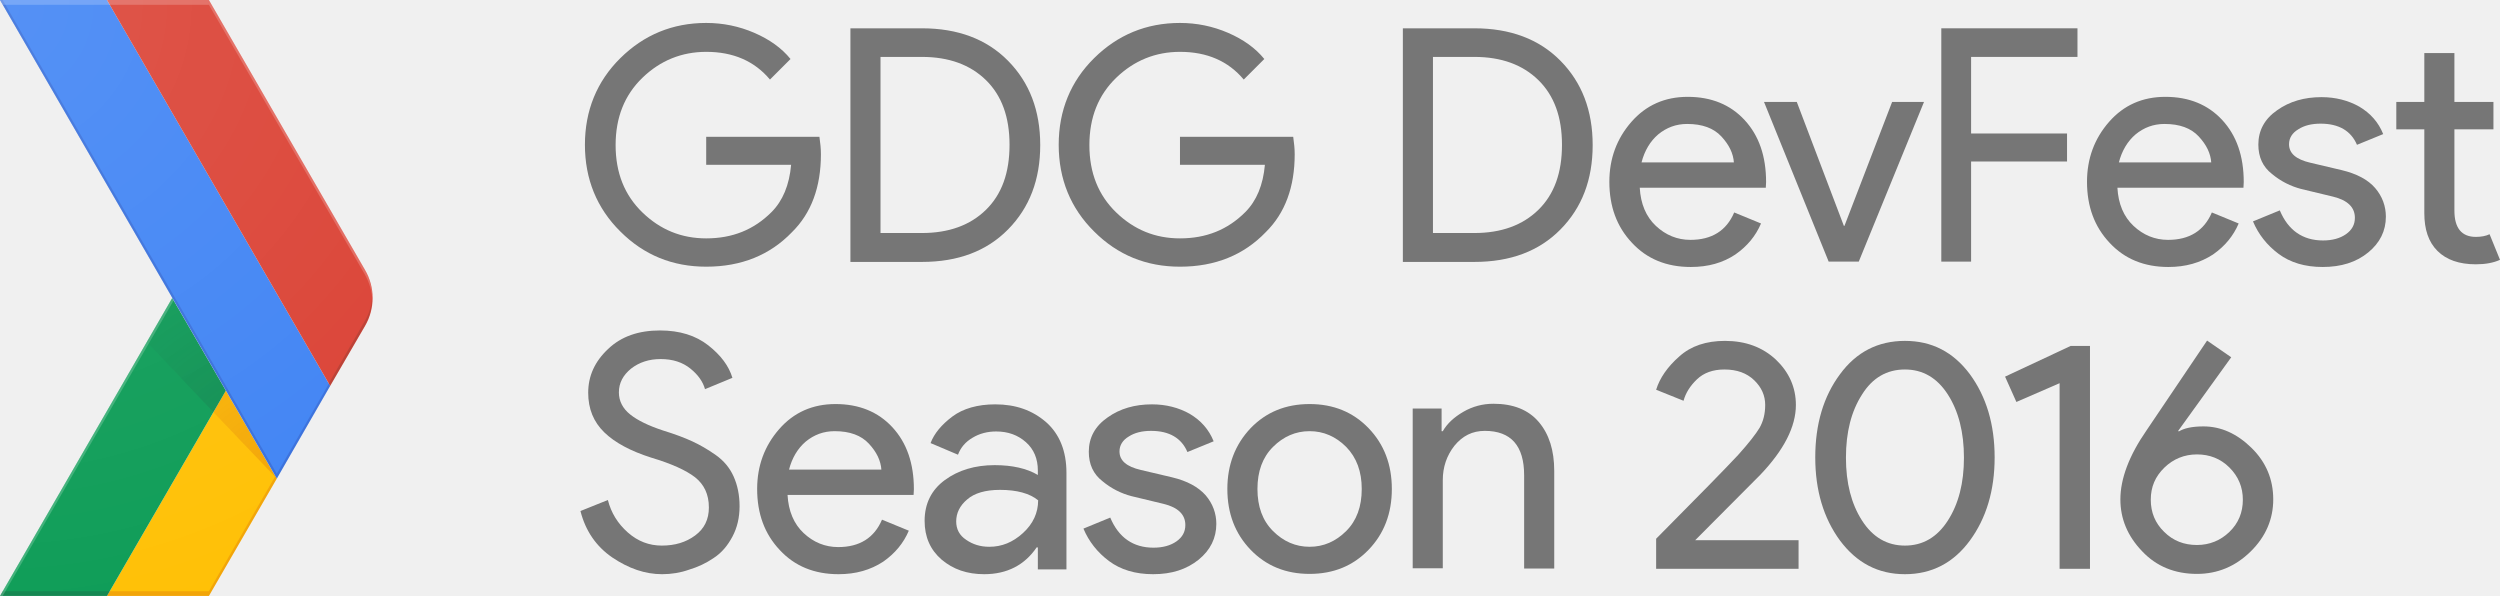
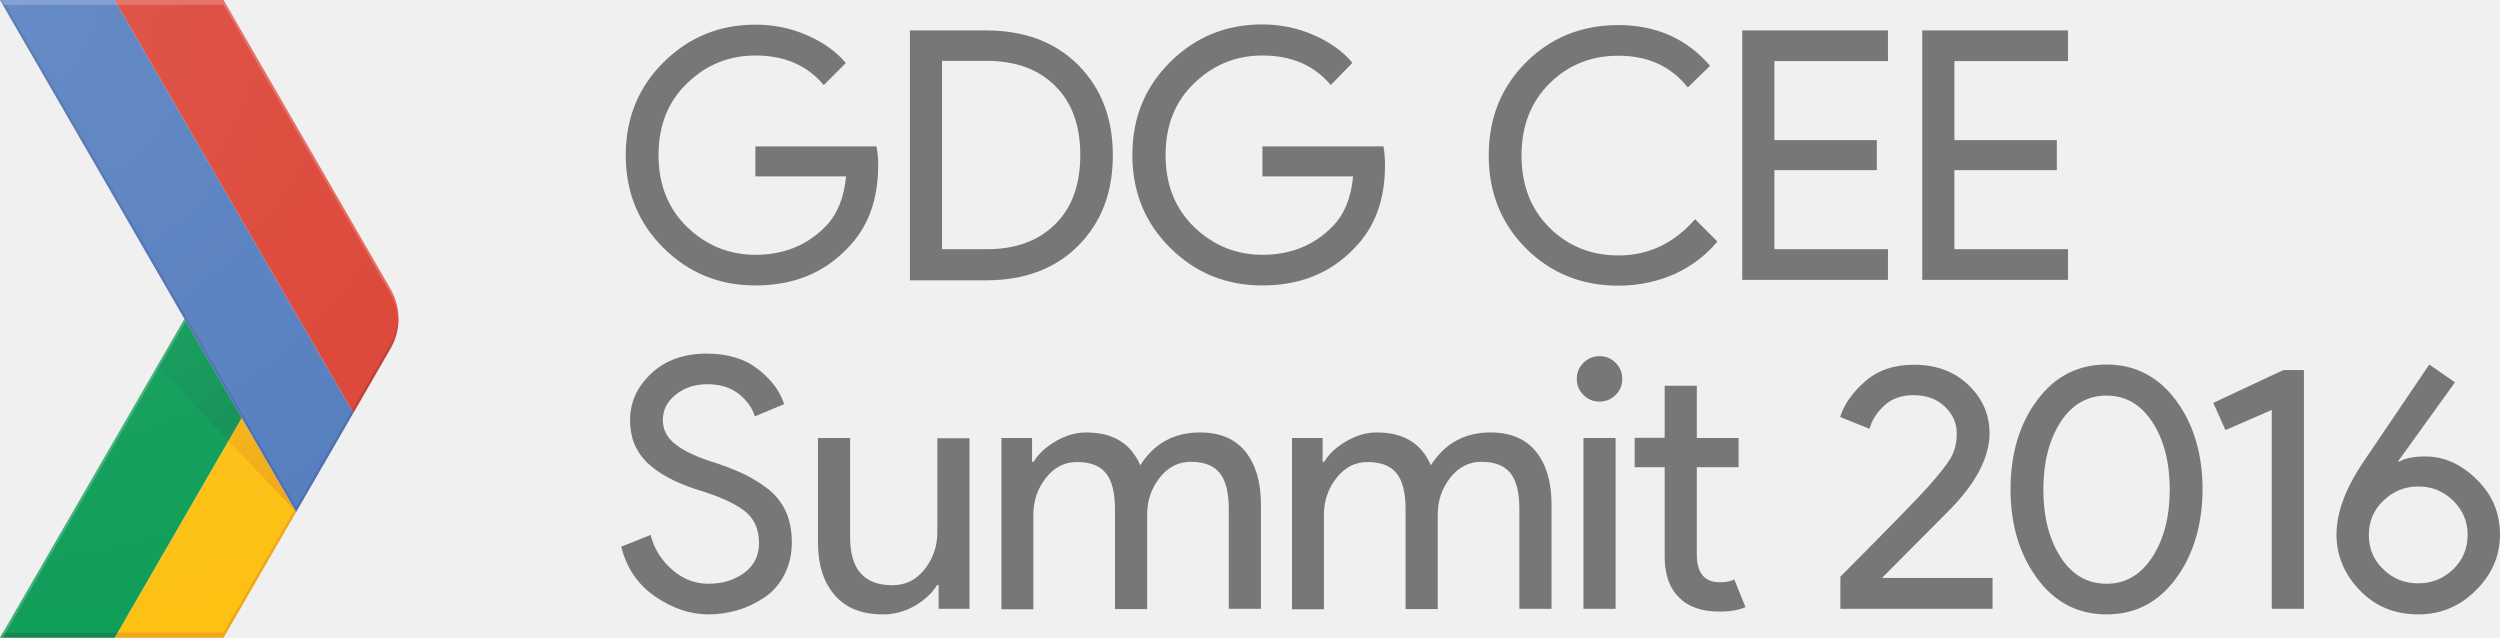
- <svg xmlns="http://www.w3.org/2000/svg" id="Layer_4" viewBox="0 0 839 200">
-   <style>.st0{fill:none;} .st1{fill:#FFC107;} .st2{fill:#0F9D58;} .st3{opacity:0.2;fill:#BF360C;enable-background:new ;} .st4{opacity:0.2;fill:#263238;enable-background:new ;} .st5{opacity:0.2;fill:#FFFFFF;enable-background:new ;} .st6{fill:url(#XMLID_126_);} .st7{fill:url(#XMLID_127_);} .st8{fill:#4285F4;} .st9{fill:#DB4437;} .st10{opacity:0.2;fill:#1A237E;enable-background:new ;} .st11{opacity:0.2;fill:#3E2723;enable-background:new ;} .st12{fill:url(#XMLID_128_);} .st13{fill:#767676;}</style>
+ <svg xmlns="http://www.w3.org/2000/svg" id="Layer_1" viewBox="0 0 1166.6 297.6">
+   <style>.st0{fill:none;} .st1{fill:#FDC113;} .st2{fill:#0F9D58;} .st3{opacity:0.2;fill:#BE3B26;enable-background:new ;} .st4{opacity:0.2;fill:#273339;enable-background:new ;} .st5{opacity:0.2;fill:#FFFFFF;enable-background:new ;} .st6{fill:url(#XMLID_7_);} .st7{fill:url(#XMLID_8_);} .st8{fill:#557EBF;} .st9{fill:#DC4537;} .st10{opacity:0.2;fill:#2D3079;enable-background:new ;} .st11{opacity:0.2;fill:#3E2823;enable-background:new ;} .st12{fill:url(#XMLID_9_);} .st13{fill:#777777;}</style>
  <g id="XMLID_60_">
    <g id="XMLID_61_">
-       <g id="XMLID_62_">
-         <path id="XMLID_106_" class="st0" d="M122.5 90.6L70.1 0H0l57.8 100L0 200h70.1l52.4-90.6c3.3-5.8 3.3-13 0-18.8z" />
-         <path id="XMLID_105_" class="st1" d="M92.4 159.8l-16.6-28.7L35.9 200h34.2l22.8-39.4z" />
-         <path id="XMLID_104_" class="st0" d="M122.5 90.6L70.1 0H0l57.8 100L0 200h70.1l52.4-90.6c3.3-5.8 3.3-13 0-18.8z" />
-         <path id="XMLID_103_" class="st2" d="M57.8 100l18 31.1L35.9 200H0z" />
-         <path id="XMLID_102_" class="st0" d="M122.5 90.6L70.1 0H0l57.8 100L0 200h70.1l52.4-90.6c3.3-5.8 3.3-13 0-18.8z" />
-         <path id="XMLID_101_" class="st3" d="M70.1 198.4H36.8l-.9 1.6h34.2l22.8-39.4-.5-.8z" />
-         <path id="XMLID_100_" class="st0" d="M122.5 90.6L70.1 0H0l57.8 100L0 200h70.1l52.4-90.6c3.3-5.8 3.3-13 0-18.8z" />
-         <path id="XMLID_99_" class="st4" d="M.9 198.4L0 200h35.9l.9-1.6z" />
-         <path id="XMLID_98_" class="st0" d="M122.5 90.6L70.1 0H0l57.8 100L0 200h70.1l52.4-90.6c3.3-5.8 3.3-13 0-18.8z" />
-         <path id="XMLID_96_" class="st5" d="M0 200h.9l57.4-99.2-.5-.8z" />
-         <path id="XMLID_94_" class="st0" d="M122.5 90.6L70.1 0H0l57.8 100L0 200h70.1l52.4-90.6c3.3-5.8 3.3-13 0-18.8z" />
-         <radialGradient id="XMLID_126_" cx="92.62" cy="2707.501" r="69.162" gradientTransform="matrix(1 0 0 -1 0 2867.46)" gradientUnits="userSpaceOnUse">
-           <stop offset="0" stop-color="#BF360C" stop-opacity=".2" />
-           <stop offset="1" stop-color="#BF360C" stop-opacity=".02" />
+       <g id="XMLID_2_">
+         <path id="XMLID_106_" class="st0" d="M182.2 134.8L104.3 0H0l86.1 148.8L0 297.6h104.3l78-134.8c4.9-8.7 4.9-19.3-.1-28z" />
+         <path id="XMLID_105_" class="st1" d="M137.5 237.8L112.8 195 53.5 297.6h50.8l33.9-58.7z" />
+         <path id="XMLID_104_" class="st0" d="M182.2 134.8L104.3 0H0l86.1 148.8L0 297.6h104.3l78-134.8c4.9-8.7 4.9-19.3-.1-28z" />
+         <path id="XMLID_103_" class="st2" d="M86.1 148.8l26.7 46.2-59.3 102.6H0z" />
+         <path id="XMLID_102_" class="st0" d="M182.2 134.8L104.3 0H0l86.1 148.8L0 297.6h104.3l78-134.8c4.9-8.7 4.9-19.3-.1-28z" />
+         <path id="XMLID_101_" class="st3" d="M104.3 295.2H54.8l-1.3 2.4h50.8l33.9-58.7-.7-1.1z" />
+         <path id="XMLID_100_" class="st0" d="M182.2 134.8L104.3 0H0l86.1 148.8L0 297.6h104.3l78-134.8c4.9-8.7 4.9-19.3-.1-28z" />
+         <path id="XMLID_99_" class="st4" d="M1.3 295.2L0 297.6h53.5l1.3-2.4z" />
+         <path id="XMLID_98_" class="st0" d="M182.2 134.8L104.3 0H0l86.1 148.8L0 297.6h104.3l78-134.8c4.9-8.7 4.9-19.3-.1-28z" />
+         <path id="XMLID_96_" class="st5" d="M0 297.6h1.3l85.4-147.7-.6-1.1z" />
+         <path id="XMLID_94_" class="st0" d="M182.2 134.8L104.3 0H0l86.1 148.8L0 297.6h104.3l78-134.8c4.9-8.7 4.9-19.3-.1-28z" />
+         <radialGradient id="XMLID_7_" cx="137.804" cy="61.684" r="102.902" gradientTransform="matrix(1 0 0 -1 0 299.68)" gradientUnits="userSpaceOnUse">
+           <stop offset="0" stop-color="#BE3B26" stop-opacity=".2" />
+           <stop offset="1" stop-color="#BE3B26" stop-opacity=".02" />
        </radialGradient>
-         <path id="XMLID_92_" class="st6" d="M92.9 160.6l-17.1-29.5-4.2 7.2z" />
-         <path id="XMLID_90_" class="st0" d="M122.5 90.6L70.1 0H0l57.8 100L0 200h70.1l52.4-90.6c3.3-5.8 3.3-13 0-18.8z" />
-         <radialGradient id="XMLID_127_" cx="92.423" cy="2707.063" r="69.723" gradientTransform="matrix(1 0 0 -1 0 2867.46)" gradientUnits="userSpaceOnUse">
-           <stop offset="0" stop-color="#263238" stop-opacity=".2" />
-           <stop offset="1" stop-color="#263238" stop-opacity=".02" />
+         <path id="XMLID_92_" class="st6" d="M138.2 238.9L112.8 195l-6.2 10.8z" />
+         <path id="XMLID_90_" class="st0" d="M182.2 134.8L104.3 0H0l86.1 148.8L0 297.6h104.3l78-134.8c4.9-8.7 4.9-19.3-.1-28z" />
+         <radialGradient id="XMLID_8_" cx="137.511" cy="61.033" r="103.737" gradientTransform="matrix(1 0 0 -1 0 299.68)" gradientUnits="userSpaceOnUse">
+           <stop offset="0" stop-color="#273339" stop-opacity=".2" />
+           <stop offset="1" stop-color="#273339" stop-opacity=".02" />
        </radialGradient>
-         <path id="XMLID_89_" class="st7" d="M71.6 138.3l4.2-7.2-18-31.1-8.5 14.8z" />
-         <path id="XMLID_88_" class="st0" d="M122.5 90.6L70.1 0H0l57.8 100L0 200h70.1l52.4-90.6c3.3-5.8 3.3-13 0-18.8z" />
+         <path id="XMLID_89_" class="st7" d="M106.6 205.8l6.2-10.8-26.7-46.2-12.8 22.1z" />
+         <path id="XMLID_88_" class="st0" d="M182.2 134.8L104.3 0H0l86.1 148.8L0 297.6h104.3l78-134.8c4.9-8.7 4.9-19.3-.1-28z" />
        <g id="XMLID_85_">
          <g id="XMLID_86_">
-             <path id="XMLID_87_" class="st8" d="M35.9 0H0l92.9 160.6 17.9-31.1z" />
+             <path id="XMLID_87_" class="st8" d="M53.5 0H0l138.2 238.9 26.7-46.2z" />
          </g>
        </g>
-         <path id="XMLID_84_" class="st0" d="M122.5 90.6L70.1 0H0l57.8 100L0 200h70.1l52.4-90.6c3.3-5.8 3.3-13 0-18.8z" />
-         <path id="XMLID_83_" class="st9" d="M122.5 109.4c3.4-5.8 3.4-13 0-18.8L70.1 0H35.9l74.9 129.5 11.7-20.1z" />
-         <path id="XMLID_82_" class="st0" d="M122.5 90.6L70.1 0H0l57.8 100L0 200h70.1l52.4-90.6c3.3-5.8 3.3-13 0-18.8z" />
-         <path id="XMLID_71_" class="st10" d="M110.8 129.5l-.4-.8L92.9 159 .9 0H0l92.9 160.6 17.9-31.1z" />
-         <path id="XMLID_69_" class="st0" d="M122.5 90.6L70.1 0H0l57.8 100L0 200h70.1l52.4-90.6c3.3-5.8 3.3-13 0-18.8z" />
-         <path id="XMLID_67_" class="st5" d="M70.1 1.6l52.4 90.6c1.5 2.7 2.3 5.6 2.5 8.6.1-3.5-.7-7-2.5-10.2L70.1 0H0l.9 1.6h69.2z" />
-         <path id="XMLID_66_" class="st0" d="M122.5 90.6L70.1 0H0l57.8 100L0 200h70.1l52.4-90.6c3.3-5.8 3.3-13 0-18.8z" />
-         <path id="XMLID_65_" class="st11" d="M110.8 129.5l11.6-20.1c1.8-3.1 2.6-6.7 2.5-10.2-.1 3-.9 5.9-2.5 8.6l-12.1 20.9.5.8z" />
-         <path id="XMLID_64_" class="st0" d="M122.5 90.6L70.1 0H0l57.8 100L0 200h70.1l52.4-90.6c3.3-5.8 3.3-13 0-18.8z" />
-         <radialGradient id="XMLID_128_" cx="-1.563" cy="2865.898" r="209.922" gradientTransform="matrix(1 0 0 -1 0 2867.46)" gradientUnits="userSpaceOnUse">
+         <path id="XMLID_84_" class="st0" d="M182.2 134.8L104.3 0H0l86.1 148.8L0 297.6h104.3l78-134.8c4.9-8.7 4.9-19.3-.1-28z" />
+         <path id="XMLID_83_" class="st9" d="M182.2 162.7c5-8.6 5-19.3 0-27.9L104.3 0H53.5l111.4 192.7 17.3-30z" />
+         <path id="XMLID_82_" class="st0" d="M182.2 134.8L104.3 0H0l86.1 148.8L0 297.6h104.3l78-134.8c4.9-8.7 4.9-19.3-.1-28z" />
+         <path id="XMLID_71_" class="st10" d="M164.9 192.7l-.7-1.2-26 45.1L1.3 0H0l138.2 238.9 26.7-46.2z" />
+         <path id="XMLID_69_" class="st0" d="M182.2 134.8L104.3 0H0l86.1 148.8L0 297.6h104.3l78-134.8c4.9-8.7 4.9-19.3-.1-28z" />
+         <path id="XMLID_67_" class="st5" d="M104.3 2.3l78 134.8c2.3 4 3.5 8.4 3.7 12.8.2-5.2-1-10.5-3.7-15.1L104.3 0H0l1.3 2.3h103z" />
+         <path id="XMLID_5_" class="st0" d="M182.2 134.8L104.3 0H0l86.1 148.8L0 297.6h104.3l78-134.8c4.9-8.7 4.9-19.3-.1-28z" />
+         <path id="XMLID_4_" class="st11" d="M164.9 192.7l17.3-29.9c2.7-4.6 3.9-9.9 3.7-15.1-.2 4.4-1.4 8.8-3.7 12.8l-18 31.1.7 1.1z" />
+         <path id="XMLID_3_" class="st0" d="M182.2 134.8L104.3 0H0l86.1 148.8L0 297.6h104.3l78-134.8c4.9-8.7 4.9-19.3-.1-28z" />
+         <radialGradient id="XMLID_9_" cx="-2.325" cy="297.354" r="312.332" gradientTransform="matrix(1 0 0 -1 0 299.68)" gradientUnits="userSpaceOnUse">
          <stop offset="0" stop-color="#FFF" stop-opacity=".1" />
          <stop offset="1" stop-color="#FFF" stop-opacity="0" />
        </radialGradient>
-         <path id="XMLID_63_" class="st12" d="M122.5 90.6L70.1 0H0l57.8 100L0 200h70.1l52.4-90.6c3.3-5.8 3.3-13 0-18.8z" />
+         <path id="XMLID_63_" class="st12" d="M182.2 134.8L104.3 0H0l86.1 148.8L0 297.6h104.3l78-134.8c4.9-8.7 4.9-19.3-.1-28z" />
      </g>
    </g>
  </g>
-   <g id="XMLID_7_">
-     <path id="XMLID_2_" class="st13" d="M275.5 51.8c0 10.9-3.2 19.7-9.7 26.1-7.4 7.7-17 11.6-28.8 11.6-11.3 0-20.9-3.9-28.8-11.8-7.9-7.8-11.9-17.6-11.9-29.1s4-21.3 11.9-29.1c7.9-7.8 17.5-11.8 28.8-11.8 5.6 0 11 1.1 16.1 3.3 5.1 2.2 9.2 5.1 12.2 8.8l-6.9 6.9c-5.2-6.2-12.3-9.3-21.4-9.3-8.2 0-15.4 2.9-21.4 8.7-6 5.8-9 13.3-9 22.6s3 16.8 9 22.6c6 5.8 13.1 8.7 21.4 8.7 8.8 0 16-2.9 21.9-8.8 3.8-3.8 6-9.1 6.6-15.9H237v-9.4h38c.3 2.1.5 4 .5 5.9z" />
-     <path id="XMLID_4_" class="st13" d="M285.4 87.8V9.5h24c12 0 21.7 3.6 28.9 10.9 7.2 7.3 10.8 16.7 10.8 28.3s-3.6 21-10.8 28.3c-7.2 7.3-16.8 10.9-28.9 10.9h-24zm10.1-9.6h13.9c9 0 16.2-2.6 21.5-7.8 5.3-5.2 7.9-12.4 7.9-21.8 0-9.3-2.6-16.5-7.9-21.7-5.3-5.2-12.5-7.8-21.5-7.8h-13.9v59.1z" />
-     <path id="XMLID_8_" class="st13" d="M434.5 51.8c0 10.9-3.2 19.7-9.7 26.1-7.4 7.7-17 11.6-28.8 11.6-11.3 0-20.9-3.9-28.8-11.8-7.9-7.8-11.9-17.6-11.9-29.1s4-21.3 11.9-29.1c7.9-7.8 17.5-11.8 28.8-11.8 5.6 0 11 1.1 16.1 3.3 5.1 2.2 9.2 5.1 12.2 8.8l-6.9 6.9c-5.2-6.2-12.3-9.3-21.4-9.3-8.2 0-15.4 2.9-21.4 8.7-6 5.8-9 13.3-9 22.6s3 16.8 9 22.6c6 5.8 13.1 8.7 21.4 8.7 8.8 0 16-2.9 21.9-8.8 3.8-3.8 6-9.1 6.6-15.9H396v-9.4h38c.3 2.1.5 4 .5 5.9z" />
-     <path id="XMLID_10_" class="st13" d="M470.8 87.8V9.5h24c12 0 21.7 3.6 28.9 10.9 7.2 7.3 10.8 16.7 10.8 28.3s-3.6 21-10.8 28.3c-7.2 7.3-16.8 10.9-28.9 10.9h-24zm10.1-9.6h13.9c9 0 16.2-2.6 21.5-7.8 5.3-5.2 7.9-12.4 7.9-21.8 0-9.3-2.6-16.5-7.9-21.7-5.3-5.2-12.5-7.8-21.5-7.8h-13.9v59.1z" />
-     <path id="XMLID_13_" class="st13" d="M567.4 89.6c-8.1 0-14.7-2.7-19.7-8.1-5.1-5.4-7.6-12.2-7.6-20.5 0-7.8 2.5-14.5 7.4-20.1 4.9-5.6 11.2-8.4 18.9-8.4 7.9 0 14.3 2.6 19.1 7.8 4.8 5.2 7.2 12.1 7.2 20.8l-.1 1.9h-42.3c.3 5.4 2.1 9.7 5.4 12.8 3.3 3.1 7.2 4.7 11.6 4.7 7.2 0 12.1-3.1 14.7-9.2l9 3.7c-1.8 4.2-4.6 7.6-8.6 10.4-4.2 2.8-9.1 4.2-15 4.2zm14.5-35c-.2-3.1-1.6-6-4.2-8.8-2.6-2.8-6.4-4.2-11.5-4.2-3.7 0-6.9 1.2-9.7 3.5-2.7 2.3-4.6 5.5-5.6 9.4h31z" />
-     <path id="XMLID_16_" class="st13" d="M613.7 87.8L592 34.2h11l15.8 41.6h.2l16-41.6h10.7l-21.9 53.6h-10.1z" />
-     <path id="XMLID_18_" class="st13" d="M661.6 87.8h-10.1V9.5h45.7v9.6h-35.7v25.7h32.2v9.4h-32.2v33.6z" />
-     <path id="XMLID_20_" class="st13" d="M727.7 89.6c-8.1 0-14.7-2.7-19.7-8.1-5.1-5.4-7.6-12.2-7.6-20.5 0-7.8 2.5-14.5 7.4-20.1 4.9-5.6 11.2-8.4 18.9-8.4 7.9 0 14.3 2.6 19.1 7.8 4.8 5.2 7.2 12.1 7.2 20.8l-.1 1.9h-42.3c.3 5.4 2.1 9.7 5.4 12.8 3.3 3.1 7.2 4.7 11.6 4.7 7.2 0 12.1-3.1 14.7-9.2l9 3.7c-1.8 4.2-4.6 7.6-8.6 10.4-4.3 2.8-9.2 4.2-15 4.2zm14.4-35c-.2-3.1-1.6-6-4.2-8.8-2.6-2.8-6.4-4.2-11.5-4.2-3.7 0-6.9 1.2-9.7 3.5-2.7 2.3-4.6 5.5-5.6 9.4h31z" />
-     <path id="XMLID_27_" class="st13" d="M779.5 89.6c-6 0-10.9-1.5-14.8-4.4-3.9-2.9-6.8-6.6-8.6-10.9l9-3.7c2.8 6.7 7.7 10.1 14.5 10.1 3.1 0 5.7-.7 7.7-2.1 2-1.4 3-3.2 3-5.5 0-3.5-2.4-5.9-7.3-7.1l-10.8-2.6c-3.4-.9-6.7-2.5-9.7-5-3.1-2.4-4.6-5.7-4.6-9.9 0-4.7 2.1-8.6 6.3-11.5 4.2-3 9.2-4.4 14.9-4.4 4.7 0 9 1.1 12.7 3.2 3.7 2.2 6.4 5.2 8 9.2l-8.8 3.6c-2-4.7-6.1-7.1-12.2-7.1-3 0-5.5.6-7.5 1.9-2 1.2-3.1 2.9-3.1 5 0 3.1 2.4 5.1 7.1 6.2l10.6 2.5c5 1.2 8.8 3.2 11.2 6 2.4 2.8 3.6 6.1 3.6 9.6 0 4.8-2 8.8-5.9 12-4 3.3-9.1 4.9-15.3 4.9z" />
-     <path id="XMLID_29_" class="st13" d="M830.9 88.7c-5.6 0-9.9-1.5-12.9-4.5s-4.4-7.2-4.4-12.7V43.4h-9.4v-9.2h9.4V17.8h10.1v16.4h13.1v9.2h-13.1v27.3c0 5.8 2.4 8.8 7.2 8.8 1.8 0 3.4-.3 4.6-.9l3.5 8.6c-2.2 1-4.9 1.5-8.1 1.5z" />
-     <path id="XMLID_31_" class="st13" d="M222.2 192.7c-5.7 0-11.2-1.9-16.7-5.6-5.4-3.7-9-8.9-10.7-15.6l9.2-3.7c1.1 4.3 3.3 7.9 6.7 10.9 3.4 3 7.2 4.4 11.4 4.4 4.4 0 8.1-1.1 11.2-3.4 3.1-2.3 4.6-5.4 4.6-9.4 0-4.4-1.6-7.7-4.6-10.1-3.1-2.4-8-4.6-14.7-6.6-6.9-2.2-12.2-5-15.8-8.5-3.6-3.5-5.4-7.9-5.4-13.3 0-5.6 2.2-10.5 6.7-14.7 4.4-4.2 10.2-6.2 17.4-6.2 6.6 0 12 1.7 16.2 5 4.2 3.3 6.9 6.9 8.1 10.9l-9.2 3.8c-.7-2.5-2.3-4.8-4.9-6.9-2.6-2.1-5.9-3.2-10-3.2-3.9 0-7.2 1.1-9.9 3.2-2.7 2.2-4.1 4.8-4.1 8 0 2.9 1.3 5.4 3.8 7.4s6.2 3.8 11.1 5.4c3.9 1.2 7.1 2.4 9.7 3.6 2.6 1.2 5.2 2.7 7.9 4.6 2.7 1.9 4.7 4.3 6 7.2 1.3 2.9 2 6.2 2 10s-.8 7.2-2.4 10.2c-1.6 3-3.6 5.4-6.2 7.1-2.6 1.8-5.4 3.1-8.4 4-2.8 1-5.9 1.5-9 1.5z" />
-     <path id="XMLID_33_" class="st13" d="M281.4 192.7c-8.1 0-14.7-2.7-19.7-8.1-5.1-5.4-7.6-12.2-7.6-20.5 0-7.8 2.5-14.5 7.4-20.1 4.9-5.6 11.2-8.4 18.9-8.4 7.9 0 14.3 2.6 19.1 7.8 4.8 5.2 7.2 12.1 7.2 20.8l-.1 1.9h-42.3c.3 5.4 2.1 9.7 5.4 12.8 3.3 3.1 7.2 4.7 11.6 4.7 7.2 0 12.1-3.1 14.7-9.2l9 3.7c-1.8 4.2-4.6 7.6-8.6 10.4-4.3 2.8-9.2 4.2-15 4.2zm14.4-35c-.2-3.1-1.6-6-4.2-8.8-2.6-2.8-6.4-4.2-11.5-4.2-3.7 0-6.9 1.2-9.7 3.5-2.7 2.3-4.6 5.5-5.6 9.4h31z" />
-     <path id="XMLID_36_" class="st13" d="M330.3 192.7c-5.7 0-10.4-1.6-14.3-4.9-3.8-3.3-5.7-7.6-5.7-13 0-5.8 2.3-10.4 6.8-13.7 4.5-3.3 10.1-5 16.7-5 5.9 0 10.8 1.1 14.5 3.3v-1.5c0-3.9-1.3-7.1-4-9.5-2.7-2.4-6-3.6-10-3.6-2.9 0-5.6.7-7.9 2.1-2.4 1.4-4 3.3-4.9 5.7l-9.2-3.9c1.2-3.2 3.7-6.2 7.3-8.9 3.6-2.7 8.5-4.1 14.4-4.1 6.9 0 12.5 2 17.1 6 4.5 4 6.8 9.7 6.8 17v32.4h-9.6v-7.4h-.4c-4 5.9-9.9 9-17.6 9zm1.7-9.2c4.2 0 7.9-1.5 11.3-4.6 3.4-3.1 5.1-6.8 5.1-11-2.8-2.3-7.1-3.5-12.8-3.5-4.9 0-8.6 1.1-11 3.2-2.5 2.1-3.7 4.6-3.7 7.4 0 2.6 1.1 4.7 3.4 6.2 2.2 1.5 4.7 2.3 7.7 2.3z" />
-     <path id="XMLID_39_" class="st13" d="M387 192.7c-6 0-10.9-1.5-14.8-4.4-3.9-2.9-6.8-6.6-8.6-10.9l9-3.7c2.8 6.7 7.7 10.1 14.5 10.1 3.1 0 5.7-.7 7.7-2.1 2-1.4 3-3.2 3-5.5 0-3.5-2.4-5.9-7.3-7.1l-10.8-2.6c-3.4-.9-6.7-2.5-9.7-5-3.1-2.4-4.6-5.7-4.6-9.9 0-4.7 2.1-8.6 6.3-11.5 4.2-3 9.2-4.4 14.9-4.4 4.7 0 9 1.1 12.7 3.2 3.7 2.2 6.4 5.2 8 9.2l-8.8 3.6c-2-4.7-6.1-7.1-12.2-7.1-3 0-5.5.6-7.5 1.9-2 1.2-3.1 2.9-3.1 5 0 3.1 2.4 5.1 7.1 6.2l10.6 2.5c5 1.2 8.7 3.2 11.2 6 2.4 2.8 3.6 6.1 3.6 9.6 0 4.8-2 8.8-5.9 12-4.1 3.3-9.1 4.9-15.3 4.9z" />
-     <path id="XMLID_41_" class="st13" d="M419.7 143.7c5.2-5.4 11.8-8.1 19.8-8.1s14.6 2.7 19.8 8.1c5.2 5.4 7.8 12.2 7.8 20.4s-2.6 15-7.8 20.4c-5.2 5.4-11.8 8.1-19.8 8.1s-14.6-2.7-19.8-8.1c-5.2-5.4-7.8-12.2-7.8-20.4 0-8.1 2.6-14.9 7.8-20.4zm7.5 34.5c3.5 3.5 7.6 5.3 12.3 5.3 4.7 0 8.8-1.8 12.3-5.3s5.2-8.2 5.2-14.1c0-5.8-1.7-10.5-5.2-14.1-3.5-3.5-7.6-5.3-12.3-5.3-4.7 0-8.8 1.8-12.3 5.3s-5.2 8.2-5.2 14.1 1.7 10.6 5.2 14.1z" />
-     <path id="XMLID_44_" class="st13" d="M483.8 137.3v7.4h.4c1.5-2.6 3.8-4.7 6.9-6.5 3.1-1.8 6.5-2.7 10.1-2.7 6.6 0 11.7 2 15.2 6.1s5.2 9.6 5.2 16.4v32.8h-10.1v-31.3c0-9.9-4.4-14.9-13.2-14.9-4.2 0-7.5 1.7-10.2 5-2.6 3.3-3.9 7.2-3.9 11.5v29.6h-10.1v-53.6h9.7z" />
-     <path id="XMLID_46_" class="st13" d="M603.5 190.9h-47.7v-10.1c14.3-14.4 23.4-23.7 27.5-28.1 3.6-4 6-7.1 7.2-9.1 1.2-2.1 1.9-4.6 1.9-7.7 0-3.1-1.2-5.9-3.7-8.3-2.5-2.4-5.8-3.6-10-3.6-3.8 0-6.9 1.1-9.2 3.3-2.3 2.2-3.8 4.6-4.5 7.2l-9.2-3.7c1.2-3.9 3.8-7.7 7.8-11.2 3.9-3.5 9-5.2 15.3-5.2 6.9 0 12.6 2.1 17.1 6.3 4.4 4.2 6.7 9.3 6.7 15.2 0 7.3-4 15.1-11.9 23.4l-21.9 22h34.7v9.6z" />
-     <path id="XMLID_48_" class="st13" d="M661.1 181.4c-5.5 7.5-12.8 11.3-21.8 11.3s-16.2-3.8-21.8-11.3c-5.5-7.5-8.3-16.8-8.3-27.9 0-11.2 2.8-20.5 8.3-27.9 5.5-7.5 12.8-11.2 21.8-11.2s16.2 3.7 21.8 11.2c5.5 7.5 8.3 16.8 8.3 27.9 0 11.1-2.8 20.4-8.3 27.9zm-21.8 1.7c6 0 10.8-2.8 14.4-8.4 3.6-5.6 5.4-12.6 5.4-21.1 0-8.5-1.8-15.6-5.4-21.2-3.6-5.6-8.4-8.4-14.4-8.4-6.1 0-10.9 2.8-14.4 8.4-3.6 5.6-5.4 12.6-5.4 21.2 0 8.5 1.8 15.5 5.4 21.1 3.6 5.6 8.4 8.4 14.4 8.4z" />
-     <path id="XMLID_51_" class="st13" d="M701.3 190.9h-10.1v-62.3l-14.5 6.3-3.8-8.5 22-10.3h6.5v74.8z" />
-     <path id="XMLID_53_" class="st13" d="M739.5 143.1c5.8 0 11.2 2.4 16.1 7.2 4.9 4.8 7.3 10.6 7.3 17.3 0 6.6-2.5 12.5-7.6 17.5s-11.1 7.5-18 7.5c-7.4 0-13.6-2.5-18.4-7.6-4.9-5.1-7.3-10.9-7.3-17.4 0-6.9 2.9-14.7 8.8-23.2l20.3-30.1 8.1 5.6-17.8 24.7.2.2c1.8-1.1 4.5-1.7 8.3-1.7zm-2.2 39.8c4.2 0 7.9-1.5 10.9-4.4 3-2.9 4.5-6.5 4.5-10.8 0-4.2-1.5-7.8-4.5-10.8-3-3-6.7-4.4-10.9-4.4s-7.9 1.5-10.9 4.4c-3.1 3-4.6 6.5-4.6 10.8 0 4.3 1.5 7.9 4.5 10.8 3 3 6.7 4.4 11 4.4z" />
+   <g id="XMLID_1_">
+     <path class="st13" d="M409.8 77.1c0 16.3-4.8 29.2-14.5 38.9-11 11.5-25.2 17.2-42.8 17.2-16.8 0-31.1-5.8-42.9-17.5-11.7-11.6-17.6-26-17.6-43.3s5.9-31.7 17.7-43.4c11.8-11.7 26.1-17.5 42.9-17.5 8.4 0 16.3 1.6 23.9 4.9 7.6 3.3 13.7 7.6 18.2 13l-10.3 10.3c-7.7-9.2-18.3-13.8-31.9-13.8-12.3 0-22.9 4.3-31.8 12.9-9 8.6-13.4 19.8-13.4 33.6s4.5 25 13.4 33.6c9 8.6 19.6 12.9 31.8 12.9 13 0 23.9-4.3 32.5-13 5.6-5.6 8.9-13.5 9.8-23.6h-42.3v-14H409c.6 3.1.8 6 .8 8.8zM424.6 130.7V14.2h35.6c17.9 0 32.2 5.4 43 16.2 10.7 10.8 16.1 24.8 16.1 42.1s-5.4 31.3-16.1 42.1c-10.7 10.8-25.1 16.2-43 16.2h-35.6zm15-14.4h20.7c13.5 0 24.1-3.8 32-11.6 7.9-7.7 11.8-18.5 11.8-32.4 0-13.8-3.9-24.5-11.8-32.3-7.9-7.8-18.5-11.6-32-11.6h-20.7v87.9zM646.3 77.1c0 16.3-4.8 29.2-14.5 38.9-11 11.5-25.2 17.2-42.8 17.2-16.8 0-31.1-5.8-42.9-17.5-11.8-11.7-17.7-26.1-17.7-43.4s5.9-31.7 17.7-43.4c11.8-11.7 26.1-17.5 42.9-17.5 8.4 0 16.3 1.6 23.9 4.9 7.6 3.3 13.7 7.6 18.2 13L621 39.7c-7.7-9.2-18.3-13.8-31.9-13.8-12.3 0-22.9 4.3-31.8 12.9-9 8.6-13.4 19.8-13.4 33.6s4.5 25 13.4 33.6c9 8.6 19.6 12.9 31.8 12.9 13 0 23.9-4.3 32.5-13 5.6-5.6 8.9-13.5 9.8-23.6h-42.3v-14h56.5c.5 3.1.7 6 .7 8.8zM755.2 133.3c-17.1 0-31.5-5.8-43.1-17.4-11.6-11.6-17.4-26.1-17.4-43.4 0-17.4 5.8-31.8 17.4-43.4 11.6-11.6 26-17.4 43.1-17.4 17.6 0 31.8 6.3 42.8 19l-10.4 10.1c-7.9-9.9-18.7-14.8-32.4-14.8-12.7 0-23.4 4.3-32.1 12.9-8.7 8.6-13.1 19.8-13.1 33.7 0 13.9 4.4 25.1 13.1 33.7 8.7 8.6 19.4 12.9 32.1 12.9 14 0 25.9-5.6 35.8-16.9l10.4 10.4c-5.3 6.4-12 11.5-20 15.2-8 3.5-16.8 5.4-26.2 5.4zM881 28.5h-53v36.9h47.8v14H828v36.9h53v14.3h-68V14.2h68v14.3zM965 28.5h-53v36.9h47.8v14H912v36.9h53v14.3h-68V14.2h68v14.3zM330.6 286.7c-8.5 0-16.7-2.8-24.8-8.3-8.1-5.5-13.4-13.3-15.9-23.3l13.7-5.5c1.6 6.4 5 11.8 10 16.2s10.7 6.6 17 6.6c6.5 0 12.1-1.7 16.7-5.1 4.6-3.4 6.9-8.1 6.9-13.9 0-6.5-2.3-11.5-6.9-15.1-4.6-3.5-11.9-6.8-21.9-9.8-10.3-3.3-18.1-7.5-23.4-12.6-5.3-5.2-8-11.7-8-19.8 0-8.4 3.3-15.6 9.9-21.8 6.6-6.2 15.2-9.3 25.9-9.3 9.9 0 17.9 2.5 24.1 7.4 6.2 4.9 10.2 10.3 12 16.2l-13.7 5.7c-1-3.7-3.4-7.1-7.2-10.3-3.9-3.1-8.8-4.7-14.9-4.7-5.8 0-10.7 1.6-14.7 4.8-4.1 3.2-6.1 7.2-6.1 12 0 4.3 1.9 8 5.6 11 3.7 3 9.2 5.7 16.5 8.1 5.7 1.8 10.5 3.6 14.4 5.4 3.8 1.7 7.8 4 11.7 6.9 4 2.9 6.9 6.5 9 10.7 2 4.3 3 9.2 3 14.9 0 5.6-1.2 10.7-3.5 15.1-2.3 4.5-5.4 8-9.3 10.6-3.9 2.6-8 4.6-12.4 5.9-4.5 1.3-9 2-13.7 2zM452.3 284.1H438V273h-.7c-2.3 3.8-5.8 7-10.4 9.7-4.7 2.7-9.6 4-14.8 4-10 0-17.5-3-22.7-9.1-5.2-6.1-7.7-14.2-7.7-24.4v-48.8h15v46.4c0 14.9 6.6 22.3 19.7 22.3 6.2 0 11.2-2.5 15.1-7.5 3.9-5 5.9-10.7 5.9-17.2v-43.9h15v79.6zM467.3 284.1v-79.7h14.3v11.1h.7c2.3-3.8 5.8-7 10.5-9.7 4.7-2.7 9.4-4 14.1-4 12.4 0 20.8 5.1 25.2 15.3 6.5-10.2 15.8-15.3 27.8-15.3 9.4 0 16.5 3 21.3 9 4.8 6 7.2 14.2 7.2 24.5v48.8h-15v-46.5c0-8-1.5-13.7-4.4-17.1-2.9-3.4-7.4-5-13.3-5S545 218 541.1 223c-3.9 5-5.8 10.7-5.8 17.1v44.1h-15v-46.5c0-8-1.5-13.7-4.4-17.1-2.9-3.4-7.4-5-13.3-5s-10.7 2.5-14.6 7.5c-3.9 5-5.8 10.7-5.8 17.1v44.1h-14.9zM602.9 284.1v-79.7h14.3v11.1h.7c2.3-3.8 5.8-7 10.5-9.7 4.7-2.7 9.4-4 14.1-4 12.4 0 20.8 5.1 25.2 15.3 6.5-10.2 15.8-15.3 27.8-15.3 9.4 0 16.5 3 21.3 9 4.8 6 7.2 14.2 7.2 24.5v48.8h-15v-46.5c0-8-1.5-13.7-4.4-17.1-2.9-3.4-7.4-5-13.3-5s-10.7 2.5-14.6 7.5c-3.9 5-5.8 10.7-5.8 17.1v44.1h-15v-46.5c0-8-1.5-13.7-4.4-17.1-2.9-3.4-7.4-5-13.3-5s-10.7 2.5-14.6 7.5c-3.9 5-5.8 10.7-5.8 17.1v44.1h-14.9zM753.9 184.3c-2.1 2.1-4.6 3.1-7.5 3.1-2.9 0-5.4-1-7.5-3.1-2.1-2.1-3.1-4.6-3.1-7.5 0-2.9 1-5.4 3.1-7.5 2.1-2.1 4.6-3.1 7.5-3.1 2.9 0 5.4 1 7.5 3.1 2.1 2.1 3.1 4.6 3.1 7.5 0 3-1 5.5-3.1 7.5zm0 99.8h-15v-79.7h15v79.7zM802.5 285.4c-8.4 0-14.7-2.2-19.1-6.7-4.4-4.4-6.6-10.7-6.6-18.9V218h-14v-13.7h14V180h15v24.4h19.5V218h-19.5v40.7c0 8.7 3.6 13 10.7 13 2.7 0 5-.4 6.8-1.3l5.2 12.9c-3.2 1.4-7.2 2.1-12 2.1zM929.8 284.1h-71v-15c21.3-21.4 34.9-35.3 40.8-41.8 5.3-6 8.9-10.5 10.7-13.6 1.8-3.1 2.8-6.9 2.8-11.5 0-4.7-1.8-8.8-5.5-12.4-3.7-3.6-8.6-5.4-14.8-5.4-5.6 0-10.2 1.7-13.7 5s-5.7 6.9-6.7 10.7l-13.7-5.5c1.8-5.9 5.7-11.4 11.6-16.6 5.9-5.2 13.5-7.8 22.8-7.8 10.3 0 18.8 3.1 25.4 9.4 6.6 6.3 9.9 13.8 9.9 22.6 0 10.8-5.9 22.5-17.7 34.8l-32.5 32.7h51.6v14.4zM1015.4 269.9c-8.2 11.2-19 16.8-32.4 16.8-13.3 0-24.1-5.6-32.4-16.8-8.2-11.2-12.4-25-12.4-41.5 0-16.6 4.1-30.5 12.4-41.6 8.2-11.1 19-16.7 32.4-16.7 13.3 0 24.1 5.6 32.4 16.7 8.2 11.1 12.4 25 12.4 41.6-.1 16.5-4.2 30.4-12.4 41.5zm-32.4 2.5c8.9 0 16-4.2 21.4-12.5 5.4-8.4 8.1-18.8 8.1-31.4 0-12.7-2.7-23.2-8.1-31.5-5.4-8.3-12.5-12.4-21.4-12.4-9 0-16.2 4.2-21.5 12.4-5.3 8.3-8 18.8-8 31.5 0 12.6 2.7 23.1 8 31.4 5.3 8.3 12.5 12.5 21.5 12.5zM1075.1 284.1h-15v-92.8l-21.6 9.4-5.7-12.7 32.7-15.3h9.6v111.4zM1131.8 213c8.7 0 16.7 3.6 23.9 10.7 7.3 7.1 10.9 15.7 10.9 25.8 0 9.9-3.8 18.6-11.3 26-7.5 7.5-16.5 11.2-26.8 11.2-11.1 0-20.2-3.8-27.4-11.3-7.2-7.5-10.8-16.2-10.8-26 0-10.3 4.3-21.8 13-34.5l30.3-44.8 12 8.3-26.5 36.8.3.3c2.7-1.6 6.8-2.5 12.4-2.5zm-3.3 59.2c6.3 0 11.7-2.2 16.2-6.5s6.8-9.7 6.8-16.1c0-6.3-2.3-11.6-6.8-16s-9.9-6.6-16.2-6.6c-6.3 0-11.7 2.2-16.3 6.6s-6.8 9.7-6.8 16c0 6.4 2.2 11.8 6.8 16.1 4.5 4.4 9.9 6.5 16.3 6.5z" />
  </g>
</svg>
